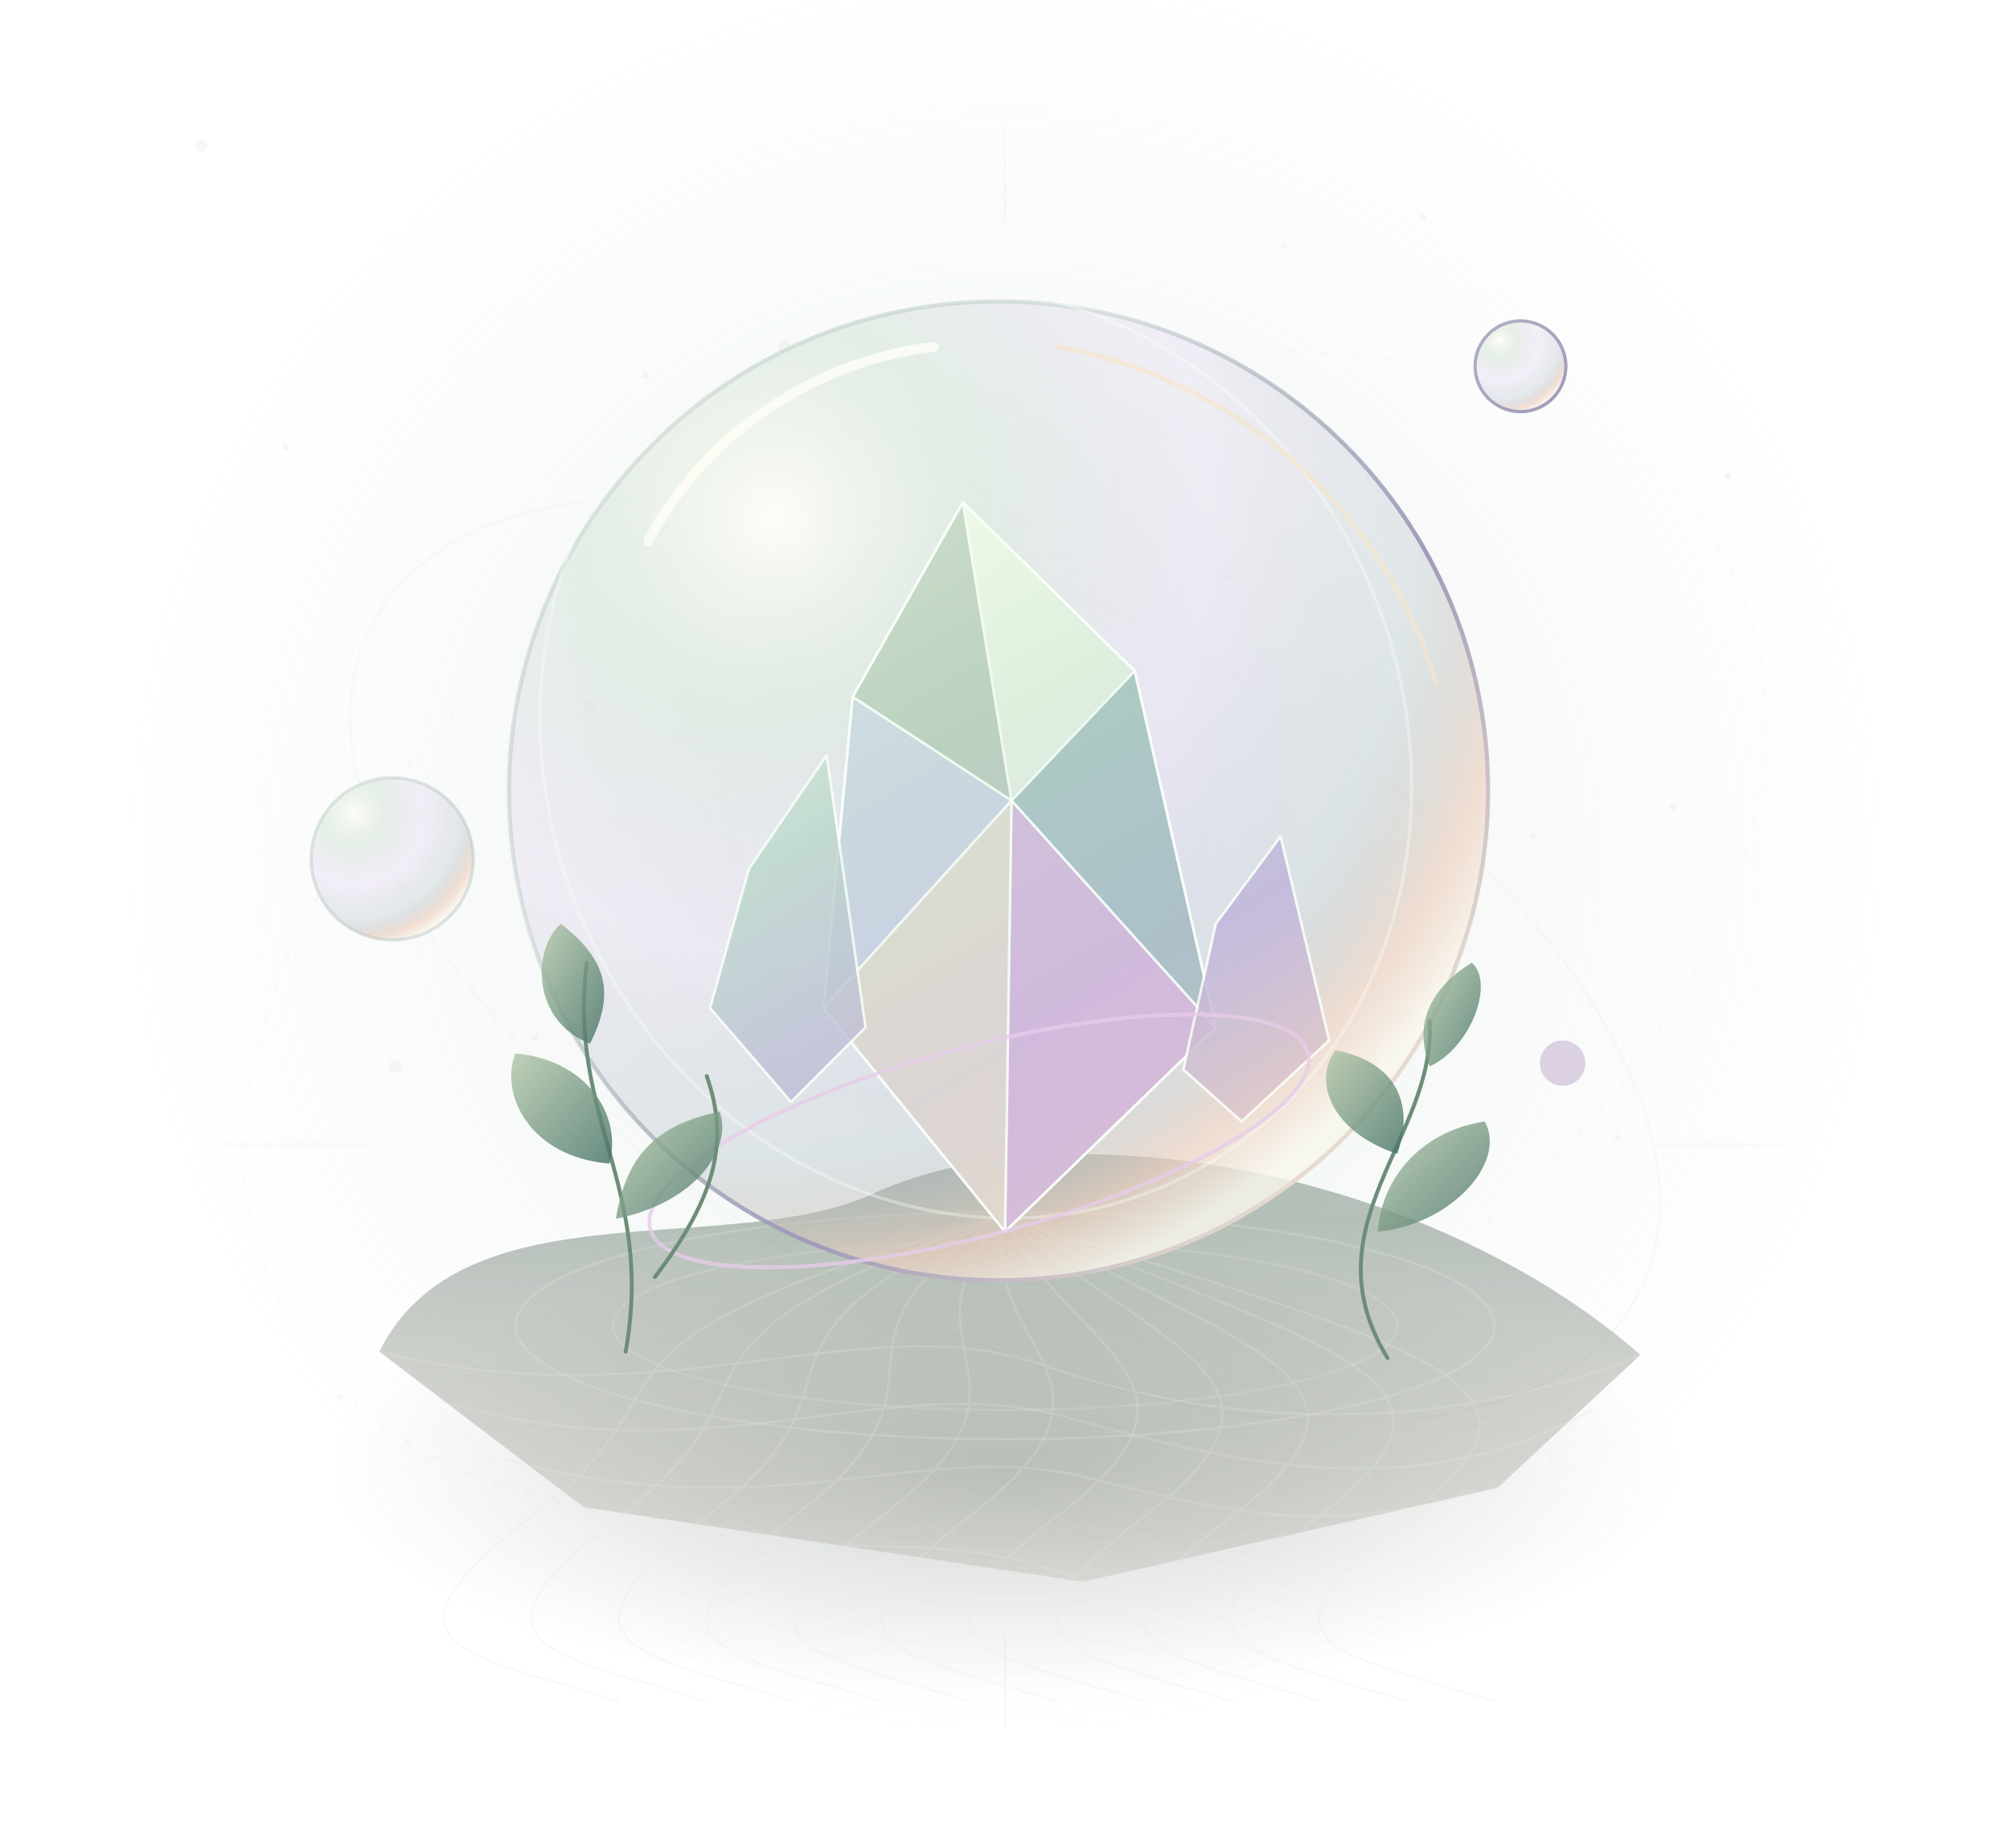
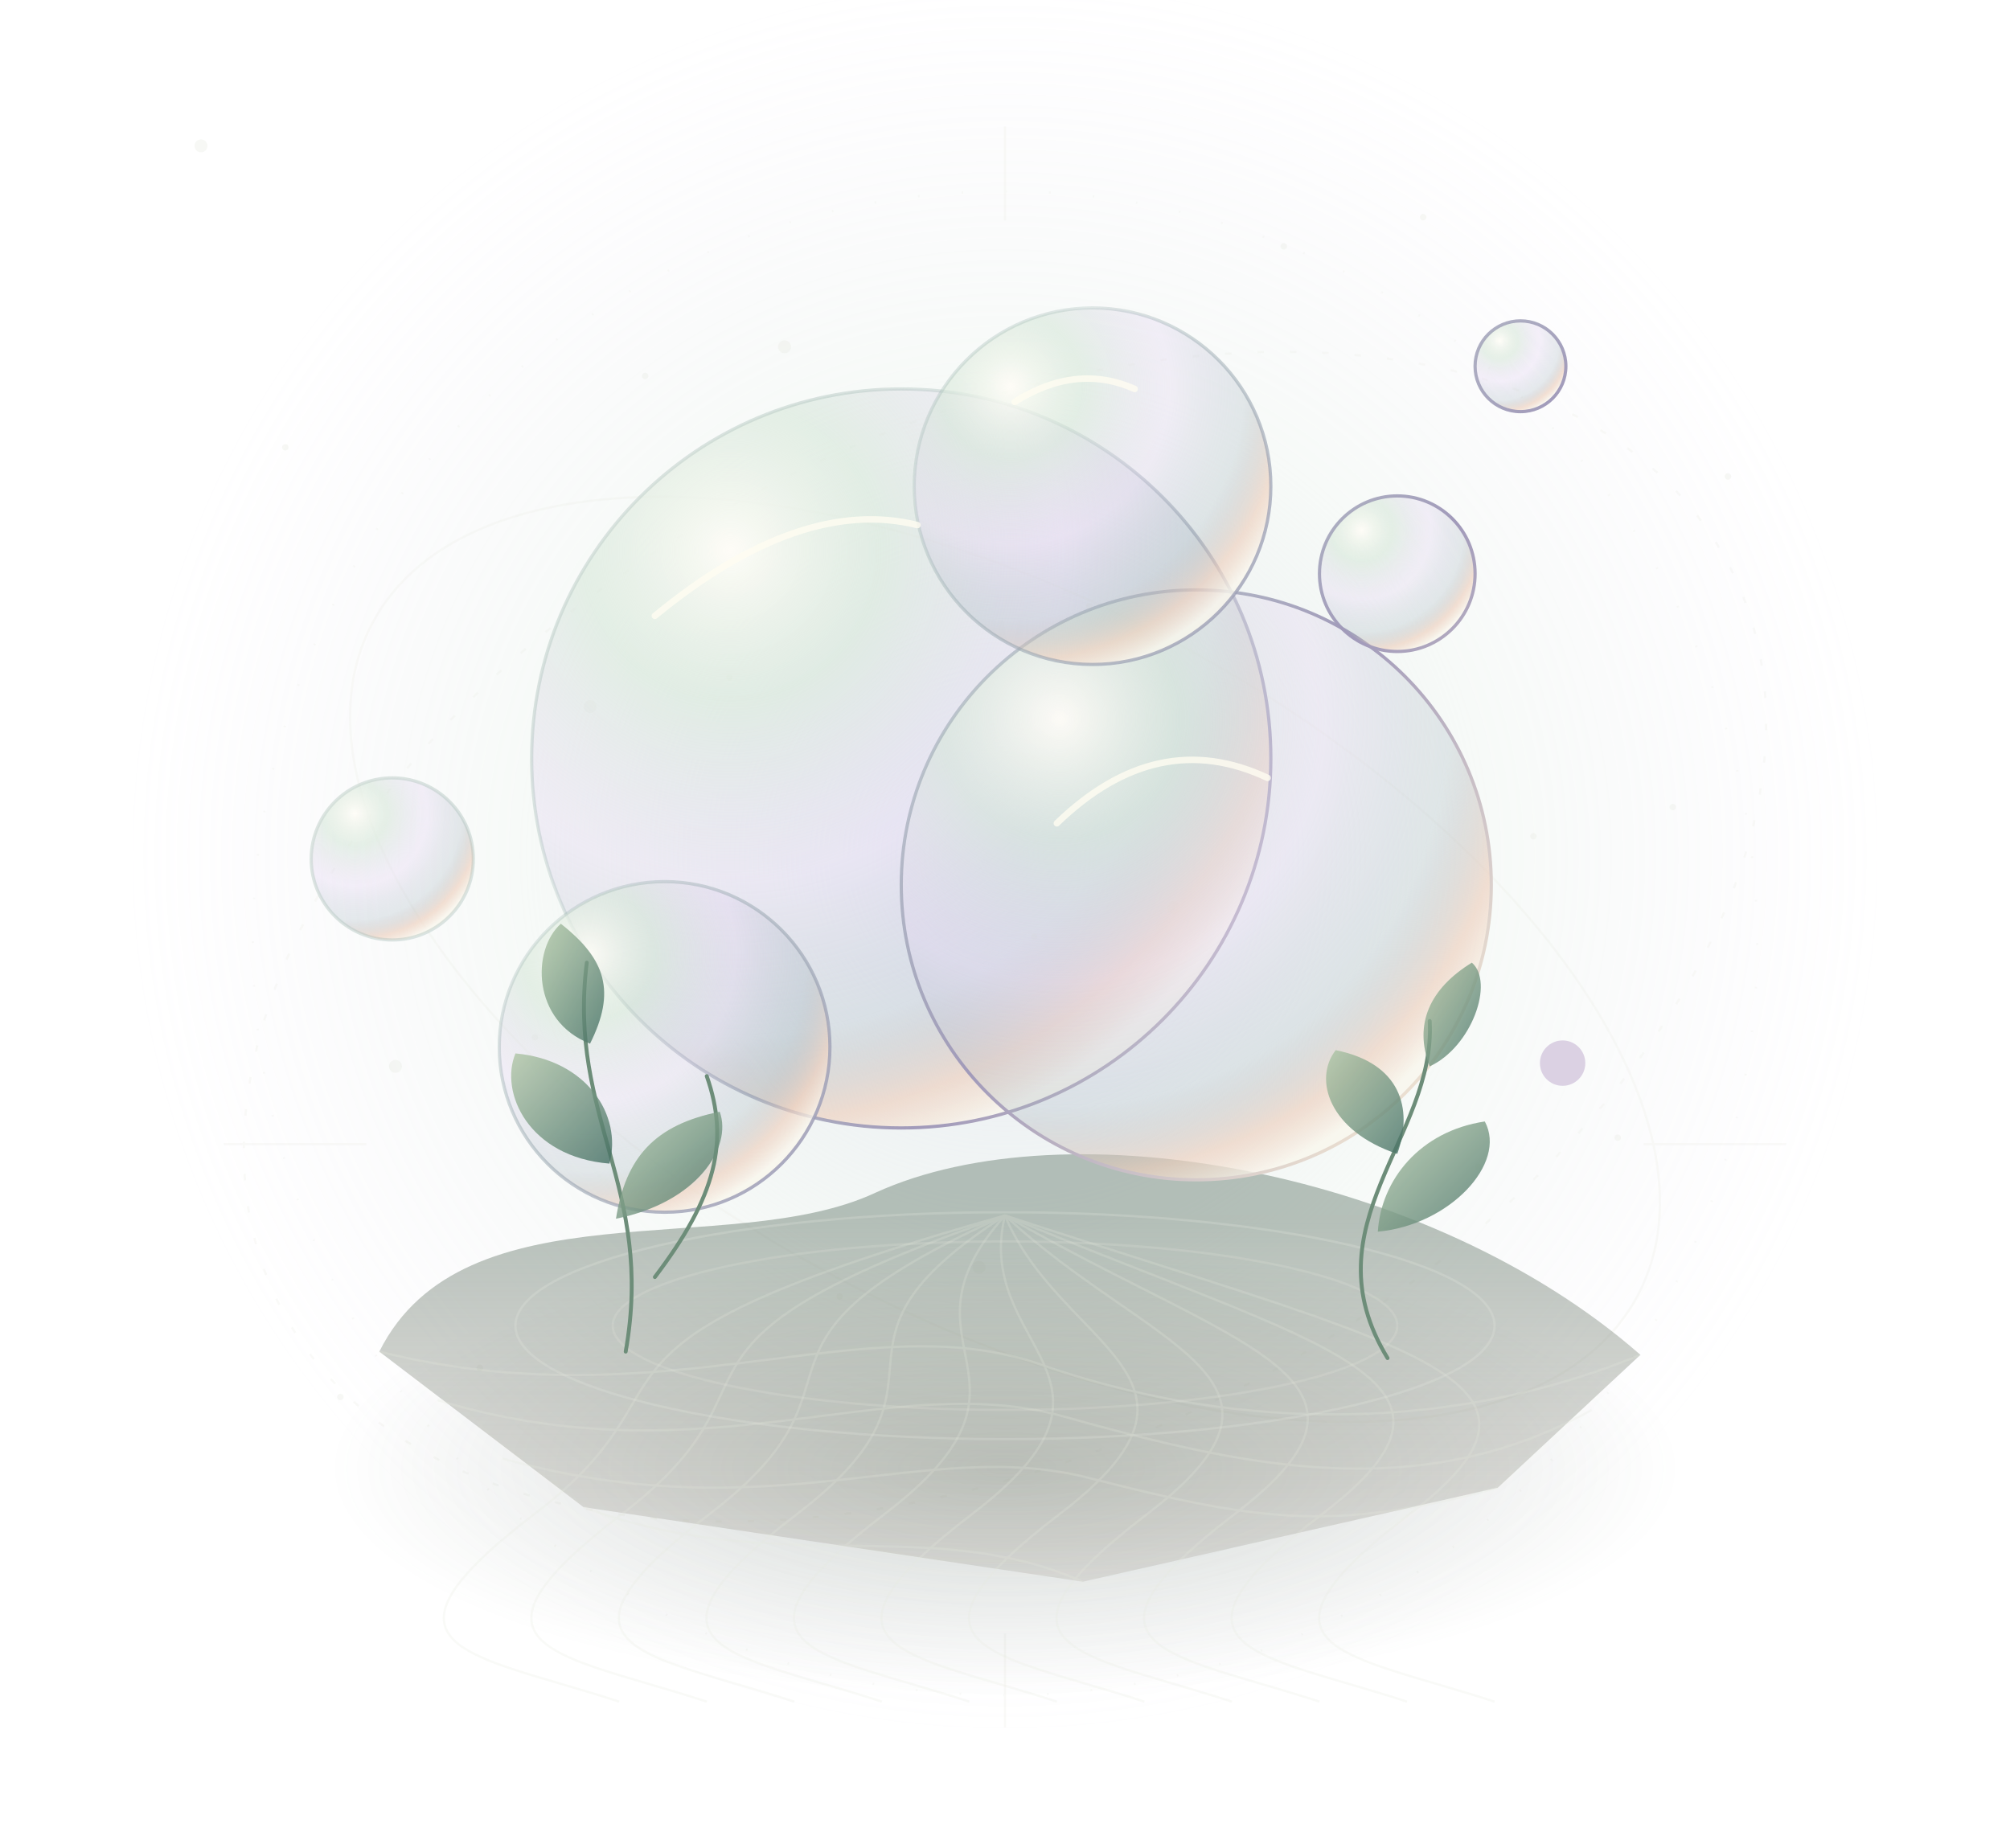
- <svg xmlns="http://www.w3.org/2000/svg" class="opal-landscape astro-22cpdifk" viewBox="0 0 620 570" fill="none" aria-hidden="true" focusable="false" color="#e5e8de">
+ <svg xmlns="http://www.w3.org/2000/svg" color="#e5e8de" class="opal-landscape" viewBox="0 0 620 570" fill="none" aria-hidden="true" focusable="false">
  <defs class="astro-22cpdifk">
    <radialGradient id="opal-halo" class="astro-22cpdifk">
      <stop stop-color="#d5d5f1" stop-opacity=".54" class="astro-22cpdifk" />
      <stop offset=".55" stop-color="#c5dacb" stop-opacity=".14" class="astro-22cpdifk" />
      <stop offset="1" stop-color="#d4c8e6" stop-opacity="0" class="astro-22cpdifk" />
    </radialGradient>
    <radialGradient id="opal-glass" cx=".27" cy=".22" r=".84" class="astro-22cpdifk">
      <stop stop-color="#fffdf7" stop-opacity=".9" class="astro-22cpdifk" />
      <stop offset=".24" stop-color="#d5e6d8" stop-opacity=".58" class="astro-22cpdifk" />
      <stop offset=".53" stop-color="#e2d4f0" stop-opacity=".34" class="astro-22cpdifk" />
      <stop offset=".78" stop-color="#9aabb7" stop-opacity=".24" class="astro-22cpdifk" />
      <stop offset=".92" stop-color="#edcfbd" stop-opacity=".65" class="astro-22cpdifk" />
      <stop offset="1" stop-color="#f9f6ed" stop-opacity=".82" class="astro-22cpdifk" />
    </radialGradient>
    <linearGradient id="opal-edge" x1="130" y1="110" x2="435" y2="380" gradientUnits="userSpaceOnUse" class="astro-22cpdifk">
      <stop stop-color="#fffff8" class="astro-22cpdifk" />
      <stop offset=".35" stop-color="#94aeaa" stop-opacity=".25" class="astro-22cpdifk" />
      <stop offset=".67" stop-color="#a19aba" class="astro-22cpdifk" />
      <stop offset="1" stop-color="#fff2d7" class="astro-22cpdifk" />
    </linearGradient>
-     <linearGradient id="opal-facet" x1="235" y1="150" x2="380" y2="395" gradientUnits="userSpaceOnUse" class="astro-22cpdifk">
-       <stop stop-color="#fbfff0" class="astro-22cpdifk" />
-       <stop offset=".35" stop-color="#bbd8cb" class="astro-22cpdifk" />
-       <stop offset=".66" stop-color="#c1b4dc" class="astro-22cpdifk" />
-       <stop offset="1" stop-color="#ecd2bd" class="astro-22cpdifk" />
-     </linearGradient>
    <linearGradient id="opal-leaf" x1="0" y1="0" x2="1" y2="1" class="astro-22cpdifk">
      <stop stop-color="#b1c7a7" class="astro-22cpdifk" />
      <stop offset="1" stop-color="#446f63" class="astro-22cpdifk" />
    </linearGradient>
    <linearGradient id="opal-strata" x1="310" y1="375" x2="310" y2="530" gradientUnits="userSpaceOnUse" class="astro-22cpdifk">
      <stop stop-color="#728579" stop-opacity=".5" class="astro-22cpdifk" />
      <stop offset="1" stop-color="#928073" stop-opacity=".06" class="astro-22cpdifk" />
    </linearGradient>
    <radialGradient id="opal-shadow" class="astro-22cpdifk">
      <stop stop-color="#4c6050" stop-opacity=".24" class="astro-22cpdifk" />
      <stop offset="1" stop-color="#4c6050" stop-opacity="0" class="astro-22cpdifk" />
    </radialGradient>
  </defs>
  <circle cx="310" cy="264" r="275" fill="url(#opal-halo)" class="astro-22cpdifk" />
-   <g class="orbital-lines astro-22cpdifk" stroke="currentColor" stroke-width=".7" opacity=".2">
+   <g class="orbital-lines" stroke="currentColor" stroke-width=".7" opacity=".2">
    <ellipse cx="310" cy="289" rx="251" ry="157" transform="rotate(-27 310 289)" stroke-dasharray="2 8" class="astro-22cpdifk" />
    <ellipse cx="310" cy="296" rx="221" ry="111" transform="rotate(28 310 296)" class="astro-22cpdifk" />
    <path d="M69 353H113M507 353H551M310 39V68M310 504V533" class="astro-22cpdifk" />
    <circle cx="310" cy="291" r="232" stroke-dasharray=".5 13" class="astro-22cpdifk" />
  </g>
-   <g class="motes astro-22cpdifk" fill="currentColor">
+   <g class="motes" fill="currentColor">
    <circle cx="62" cy="45" r="2" opacity=".3" class="astro-22cpdifk" />
    <circle cx="199" cy="116" r="1" opacity=".3" class="astro-22cpdifk" />
    <circle cx="336" cy="187" r="1" opacity=".3" class="astro-22cpdifk" />
    <circle cx="473" cy="258" r="1" opacity=".3" class="astro-22cpdifk" />
    <circle cx="122" cy="329" r="2" opacity=".3" class="astro-22cpdifk" />
    <circle cx="259" cy="400" r="1" opacity=".3" class="astro-22cpdifk" />
    <circle cx="396" cy="76" r="1" opacity=".3" class="astro-22cpdifk" />
    <circle cx="533" cy="147" r="1" opacity=".3" class="astro-22cpdifk" />
    <circle cx="182" cy="218" r="2" opacity=".3" class="astro-22cpdifk" />
    <circle cx="319" cy="289" r="1" opacity=".3" class="astro-22cpdifk" />
    <circle cx="456" cy="360" r="1" opacity=".3" class="astro-22cpdifk" />
    <circle cx="105" cy="431" r="1" opacity=".3" class="astro-22cpdifk" />
    <circle cx="242" cy="107" r="2" opacity=".3" class="astro-22cpdifk" />
    <circle cx="379" cy="178" r="1" opacity=".3" class="astro-22cpdifk" />
    <circle cx="516" cy="249" r="1" opacity=".3" class="astro-22cpdifk" />
    <circle cx="165" cy="320" r="1" opacity=".3" class="astro-22cpdifk" />
    <circle cx="302" cy="391" r="2" opacity=".3" class="astro-22cpdifk" />
    <circle cx="439" cy="67" r="1" opacity=".3" class="astro-22cpdifk" />
    <circle cx="88" cy="138" r="1" opacity=".3" class="astro-22cpdifk" />
    <circle cx="225" cy="209" r="1" opacity=".3" class="astro-22cpdifk" />
    <circle cx="362" cy="280" r="2" opacity=".3" class="astro-22cpdifk" />
    <circle cx="499" cy="351" r="1" opacity=".3" class="astro-22cpdifk" />
    <circle cx="148" cy="422" r="1" opacity=".3" class="astro-22cpdifk" />
  </g>
  <ellipse cx="310" cy="453" rx="209" ry="70" fill="url(#opal-shadow)" class="astro-22cpdifk" />
-   <g class="substrate astro-22cpdifk">
+   <g class="substrate">
    <path d="M117 417C143 365 225 389 270 368C329 341 441 361 506 418L462 459L334 488L180 465Z" fill="url(#opal-strata)" class="astro-22cpdifk" />
    <g stroke="currentColor" stroke-width=".7" opacity=".23" class="astro-22cpdifk">
      <path d="M117 417C205 439 267 402 321 421S443 444 506 418" class="astro-22cpdifk" />
      <path d="M135 432C218 457 274 422 328 437S437 465 491 435" class="astro-22cpdifk" />
      <path d="M155 450C238 473 285 443 336 456S411 473 462 459" class="astro-22cpdifk" />
      <path d="M180 465C239 487 287 467 334 488" class="astro-22cpdifk" />
      <path d="M 310 375 C 165 416, 220 425, 165 467 S 145 510, 191 525" class="astro-22cpdifk" />
      <path d="M 310 375 C 192 416, 247 425, 192 467 S 172 510, 218 525" class="astro-22cpdifk" />
      <path d="M 310 375 C 219 416, 274 425, 219 467 S 199 510, 245 525" class="astro-22cpdifk" />
      <path d="M 310 375 C 246 416, 301 425, 246 467 S 226 510, 272 525" class="astro-22cpdifk" />
      <path d="M 310 375 C 273 416, 328 425, 273 467 S 253 510, 299 525" class="astro-22cpdifk" />
      <path d="M 310 375 C 300 416, 355 425, 300 467 S 280 510, 326 525" class="astro-22cpdifk" />
      <path d="M 310 375 C 327 416, 382 425, 327 467 S 307 510, 353 525" class="astro-22cpdifk" />
      <path d="M 310 375 C 354 416, 409 425, 354 467 S 334 510, 380 525" class="astro-22cpdifk" />
      <path d="M 310 375 C 381 416, 436 425, 381 467 S 361 510, 407 525" class="astro-22cpdifk" />
      <path d="M 310 375 C 408 416, 463 425, 408 467 S 388 510, 434 525" class="astro-22cpdifk" />
      <path d="M 310 375 C 435 416, 490 425, 435 467 S 415 510, 461 525" class="astro-22cpdifk" />
    </g>
    <ellipse cx="310" cy="409" rx="151" ry="35" stroke="currentColor" stroke-width=".7" opacity=".25" class="astro-22cpdifk" />
    <ellipse cx="310" cy="409" rx="121" ry="26" stroke="currentColor" stroke-width=".7" opacity=".2" class="astro-22cpdifk" />
  </g>
-   <g class="phase phase-crystal ambient-float astro-22cpdifk">
-     <circle cx="308" cy="244" r="151" fill="url(#opal-glass)" stroke="url(#opal-edge)" stroke-width="1.3" class="astro-22cpdifk" />
-     <ellipse cx="301" cy="232" rx="132" ry="146" transform="rotate(-24 301 232)" stroke="#f8fff7" opacity=".37" class="astro-22cpdifk" />
-     <path d="M200 167C217 134 252 111 288 107" stroke="#fffef8" stroke-width="3" stroke-linecap="round" opacity=".8" class="astro-22cpdifk" />
-     <path d="M326 107C388 118 430 165 443 211" stroke="#f5e6cc" stroke-width="1.5" stroke-linecap="round" opacity=".7" class="astro-22cpdifk" />
-     <g class="crystal-core astro-22cpdifk" stroke="#f9fff8" stroke-width=".8" stroke-linejoin="round">
-       <path d="M297 155L350 207L375 317L310 380L254 311L263 215Z" fill="url(#opal-facet)" opacity=".92" class="astro-22cpdifk" />
-       <path d="M297 155L312 247L350 207Z" fill="#f4ffe9" opacity=".58" class="astro-22cpdifk" />
-       <path d="M297 155L263 215L312 247Z" fill="#b8cbb8" opacity=".6" class="astro-22cpdifk" />
-       <path d="M263 215L254 311L312 247Z" fill="#d1d8ea" opacity=".6" class="astro-22cpdifk" />
-       <path d="M312 247L375 317L350 207Z" fill="#a1c4bd" opacity=".64" class="astro-22cpdifk" />
-       <path d="M312 247L310 380L375 317Z" fill="#d6badd" opacity=".72" class="astro-22cpdifk" />
-       <path d="M254 311L310 380L312 247Z" fill="#e8e3d0" opacity=".65" class="astro-22cpdifk" />
-       <path d="M231 268L255 233L267 317L244 340L219 311Z" fill="url(#opal-facet)" opacity=".82" class="astro-22cpdifk" />
-       <path d="M375 285L395 258L410 321L383 346L365 330Z" fill="url(#opal-facet)" opacity=".85" class="astro-22cpdifk" />
-     </g>
-     <ellipse cx="302" cy="352" rx="105" ry="29" transform="rotate(-15 302 352)" stroke="#e6cce9" stroke-width="1.2" opacity=".8" class="astro-22cpdifk" />
+   <g class="brume">
+     <circle cx="278" cy="234" r="114" fill="url(#opal-glass)" stroke="url(#opal-edge)" class="astro-22cpdifk" />
+     <circle cx="369" cy="273" r="91" fill="url(#opal-glass)" stroke="url(#opal-edge)" class="astro-22cpdifk" />
+     <circle cx="337" cy="150" r="55" fill="url(#opal-glass)" stroke="url(#opal-edge)" class="astro-22cpdifk" />
+     <circle cx="205" cy="323" r="51" fill="url(#opal-glass)" stroke="url(#opal-edge)" class="astro-22cpdifk" />
+     <circle cx="431" cy="177" r="24" fill="url(#opal-glass)" stroke="url(#opal-edge)" class="astro-22cpdifk" />
+     <path d="M202 190Q247 153 283 162M313 124Q332 112 350 120M326 254Q357 224 391 240" stroke="#fffdf1" stroke-width="2" stroke-linecap="round" opacity=".8" class="astro-22cpdifk" />
  </g>
-   <g class="garden-stems astro-22cpdifk" stroke="#6d8d79" stroke-width="1.2" stroke-linecap="round">
+   <g class="garden-stems" stroke="#6d8d79" stroke-width="1.2" stroke-linecap="round">
    <path d="M193 417C202 366 175 345 181 297M202 394C221 369 225 352 218 332M428 419C403 378 443 351 441 315" class="astro-22cpdifk" />
    <g fill="url(#opal-leaf)" stroke="none" opacity=".8" class="astro-22cpdifk">
      <path d="M188 359C163 357 154 337 159 325C181 327 192 344 188 359Z" class="astro-22cpdifk" />
      <path d="M190 376C215 371 226 354 222 343C202 347 193 357 190 376Z" class="astro-22cpdifk" />
      <path d="M182 322C164 315 164 293 173 285C187 296 190 306 182 322Z" class="astro-22cpdifk" />
      <path d="M425 380C447 378 465 359 458 346C438 349 426 364 425 380Z" class="astro-22cpdifk" />
      <path d="M431 356C410 349 405 333 412 324C432 328 436 342 431 356Z" class="astro-22cpdifk" />
      <path d="M441 329C454 323 461 303 454 297C441 305 436 316 441 329Z" class="astro-22cpdifk" />
    </g>
  </g>
-   <g class="satellite ambient-float astro-22cpdifk">
+   <g class="satellite">
    <circle cx="121" cy="265" r="25" fill="url(#opal-glass)" stroke="url(#opal-edge)" class="astro-22cpdifk" />
    <circle cx="469" cy="113" r="14" fill="url(#opal-glass)" stroke="url(#opal-edge)" class="astro-22cpdifk" />
    <circle cx="482" cy="328" r="7" fill="#c6b5d4" opacity=".6" class="astro-22cpdifk" />
  </g>
</svg>
